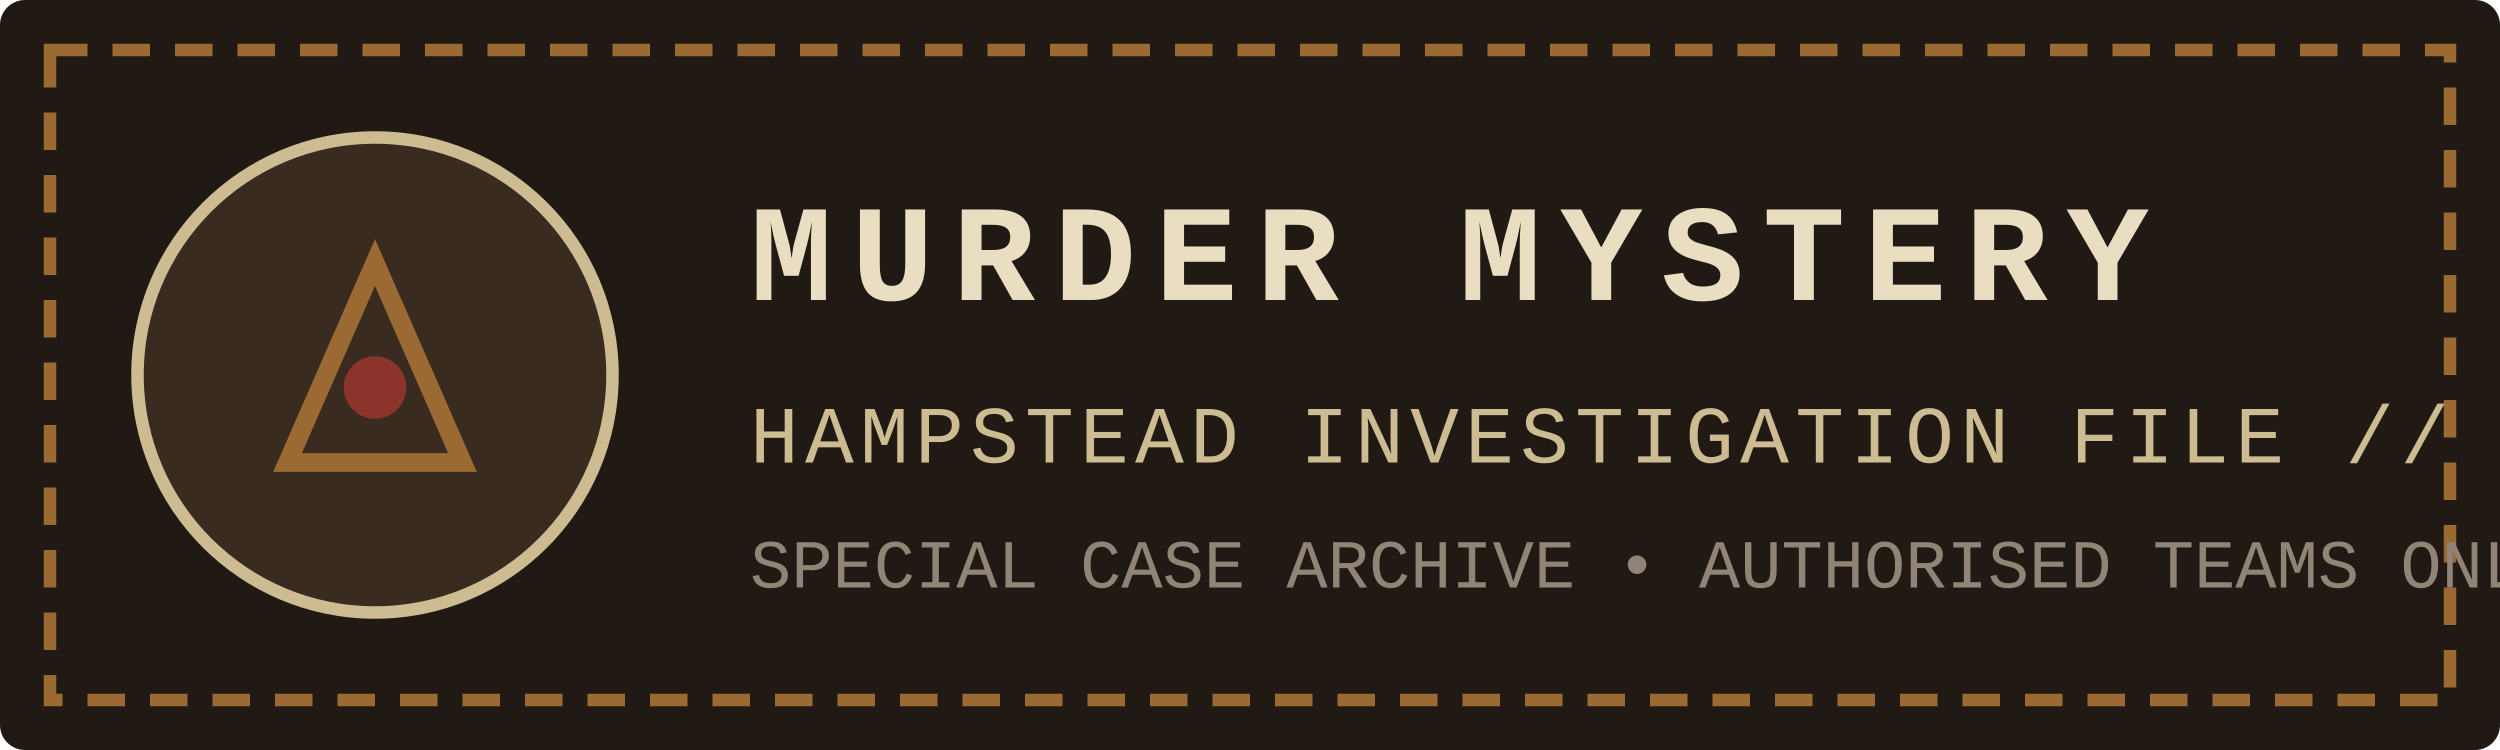
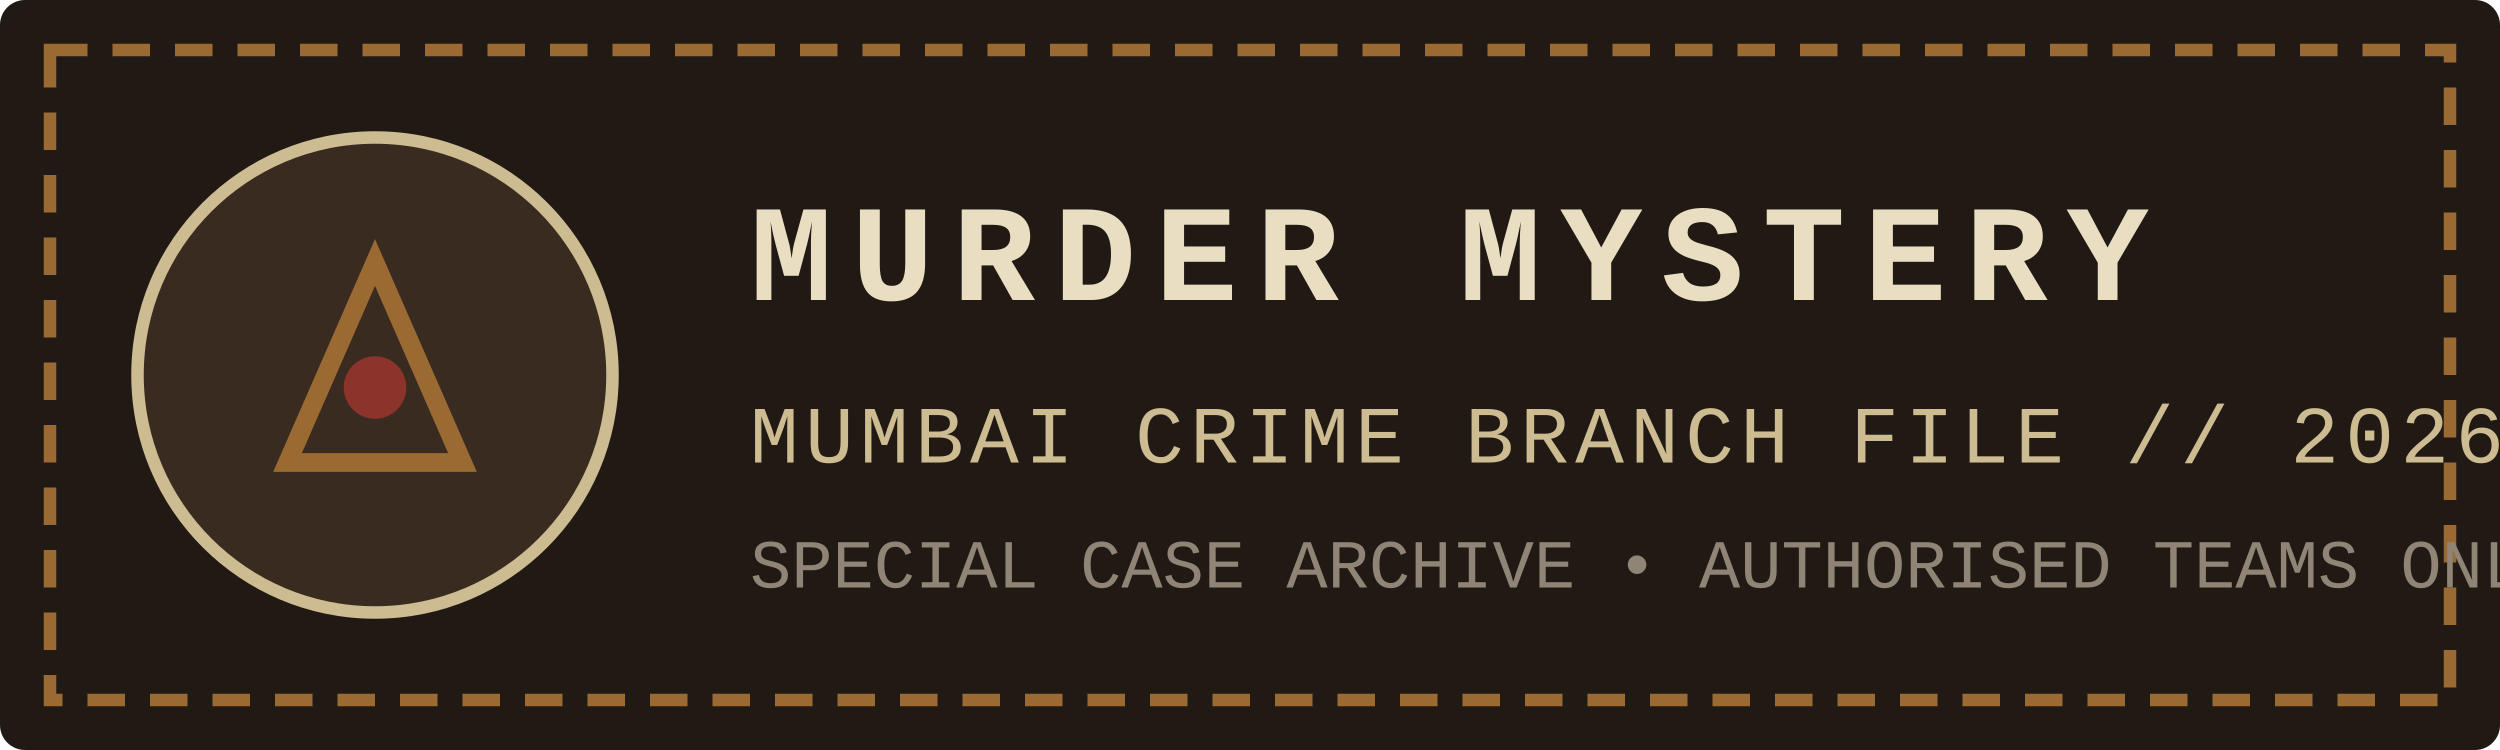
<svg xmlns="http://www.w3.org/2000/svg" viewBox="0 0 400 120" width="400" height="120">
  <rect width="400" height="120" fill="#211A14" rx="4" />
  <rect x="8" y="8" width="384" height="104" fill="none" stroke="#9A6A32" stroke-width="2" stroke-dasharray="6,4" />
  <circle cx="60" cy="60" r="38" fill="#3A2B20" stroke="#CDBB91" stroke-width="2" />
  <path d="M46 74 L60 42 L74 74 Z" fill="none" stroke="#9A6A32" stroke-width="3" />
  <circle cx="60" cy="62" r="5" fill="#8C332B" />
  <text x="120" y="48" font-family="'Courier New', monospace" font-size="22" font-weight="bold" fill="#E9DEC2" letter-spacing="3">MURDER MYSTERY</text>
-   <text x="120" y="74" font-family="'Courier New', monospace" font-size="13" fill="#CDBB91" letter-spacing="1">HAMPSTEAD INVESTIGATION FILE // 1986</text>
+   <text x="120" y="74" font-family="'Courier New', monospace" font-size="13" fill="#CDBB91" letter-spacing="1">MUMBAI CRIME BRANCH FILE // 2026</text>
  <text x="120" y="94" font-family="'Courier New', monospace" font-size="11" fill="#8F8475">SPECIAL CASE ARCHIVE • AUTHORISED TEAMS ONLY</text>
</svg>
